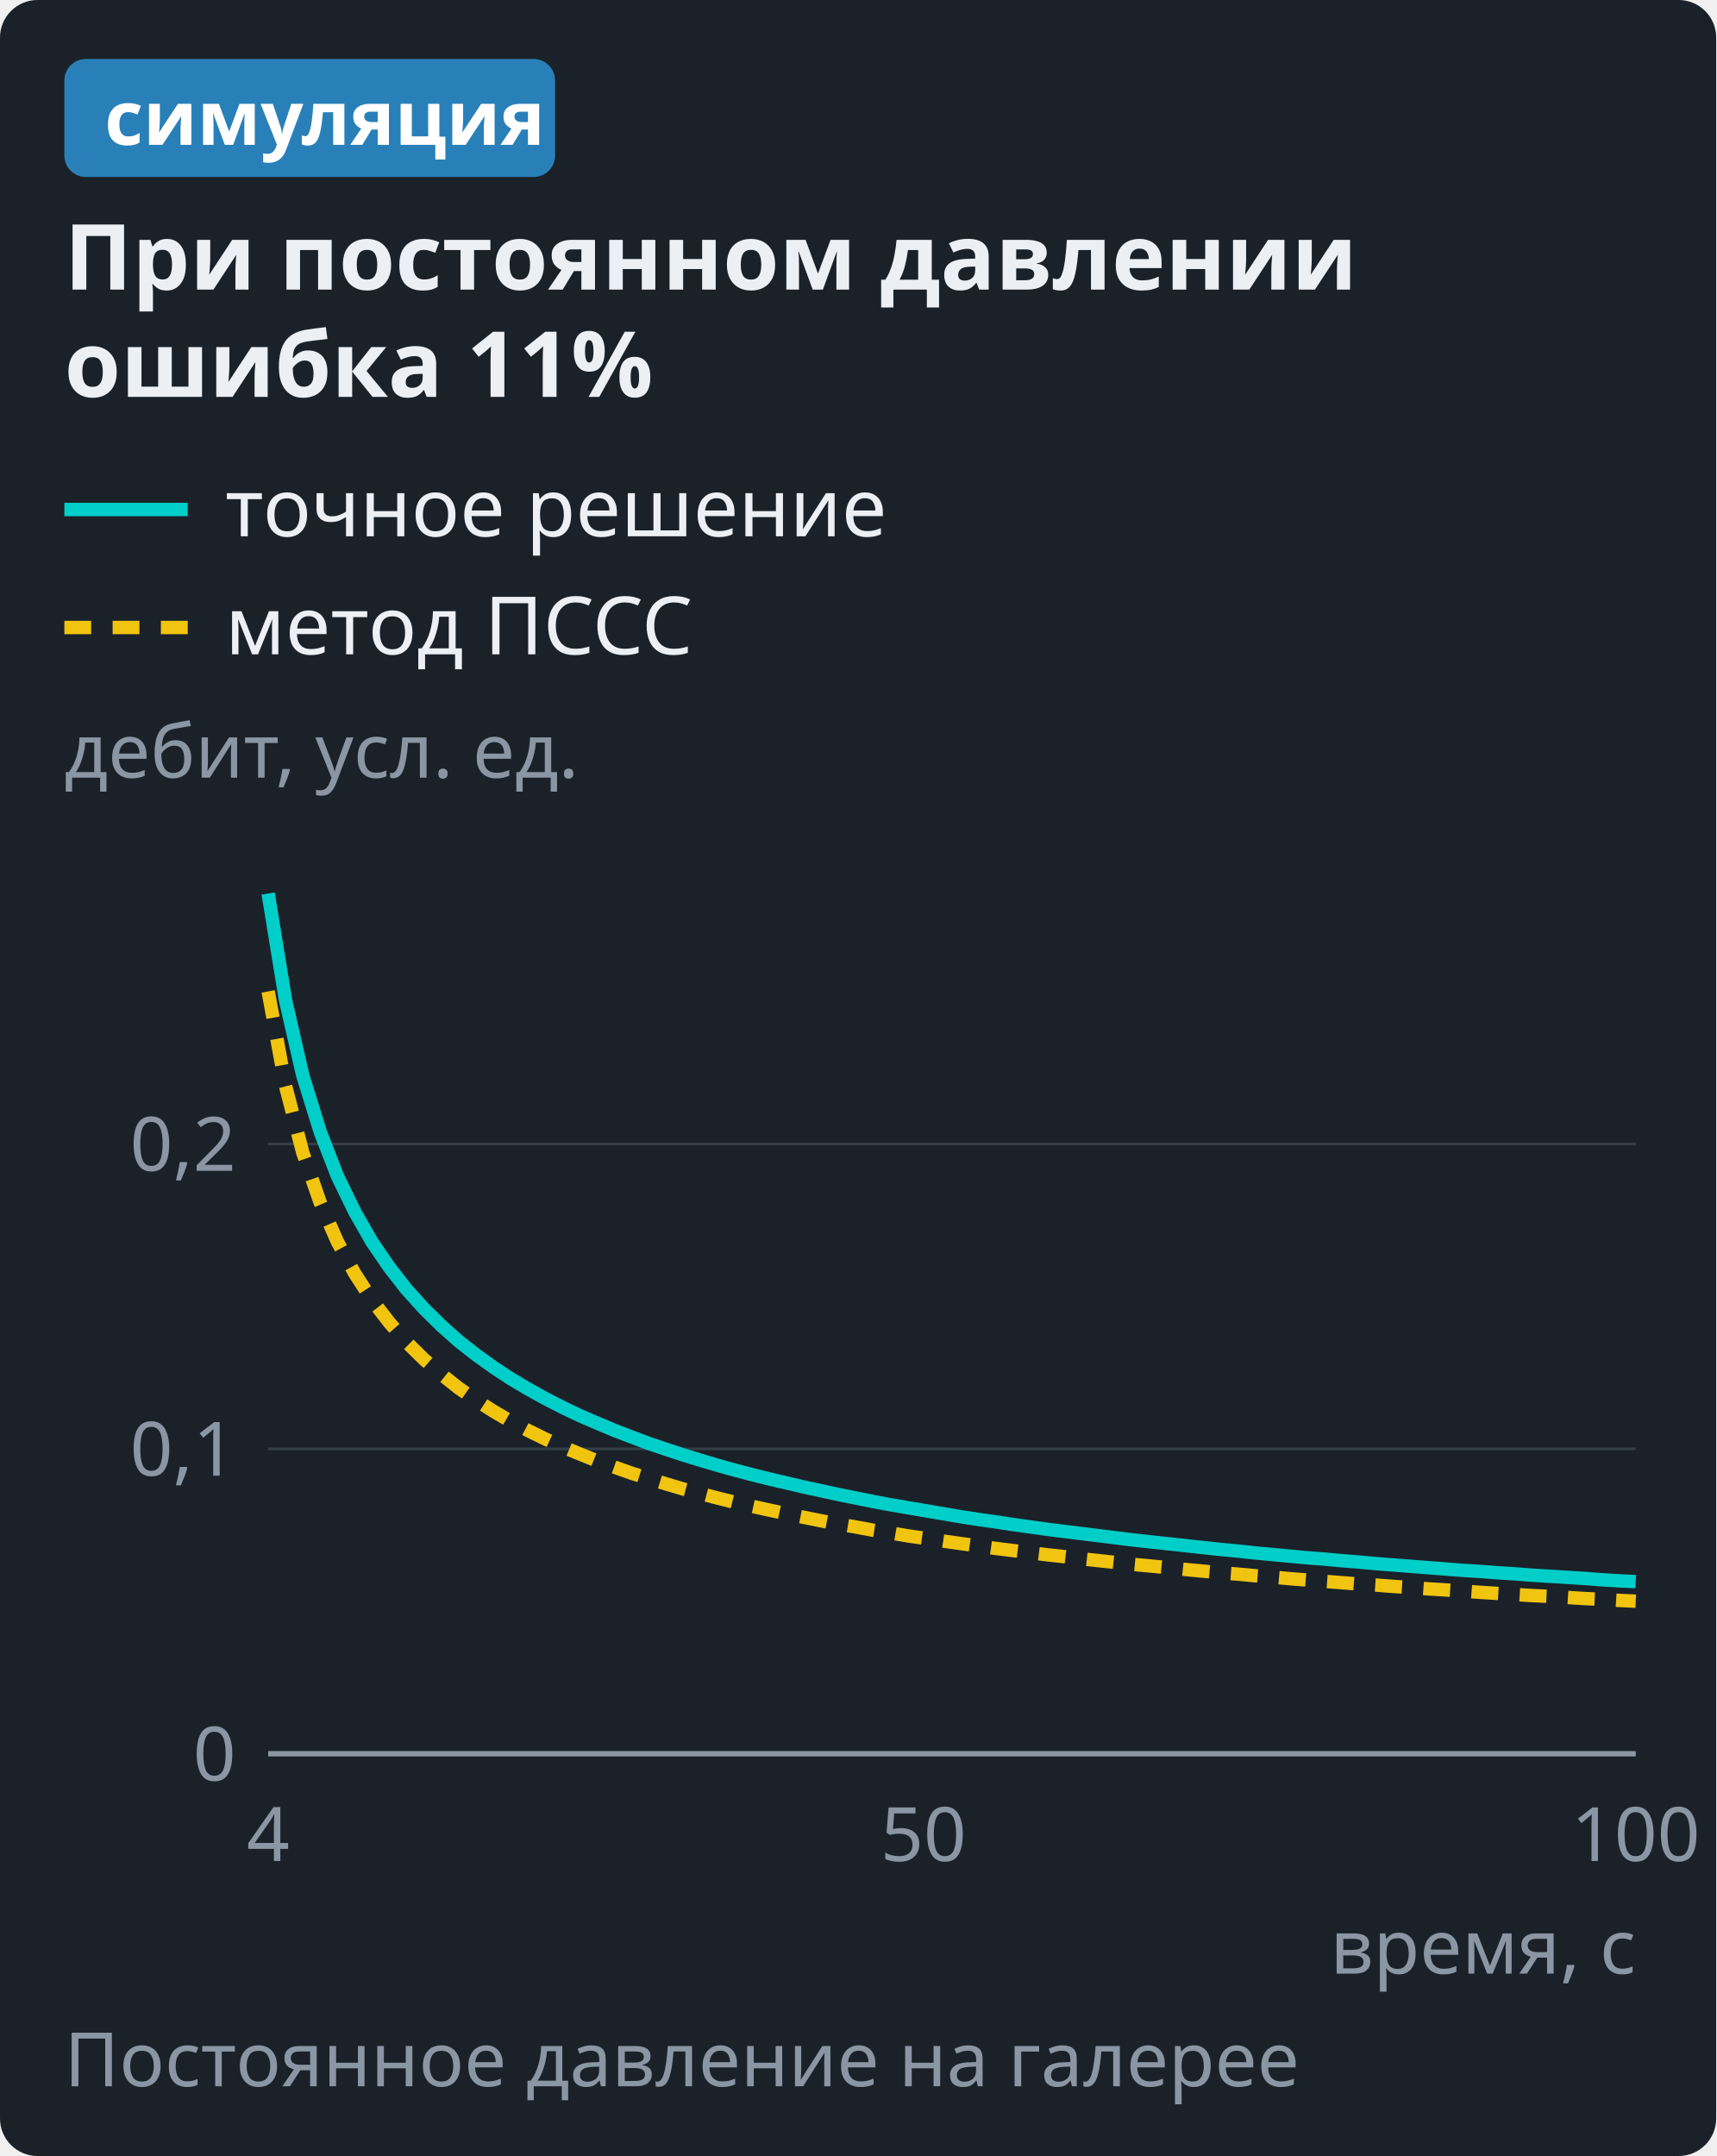
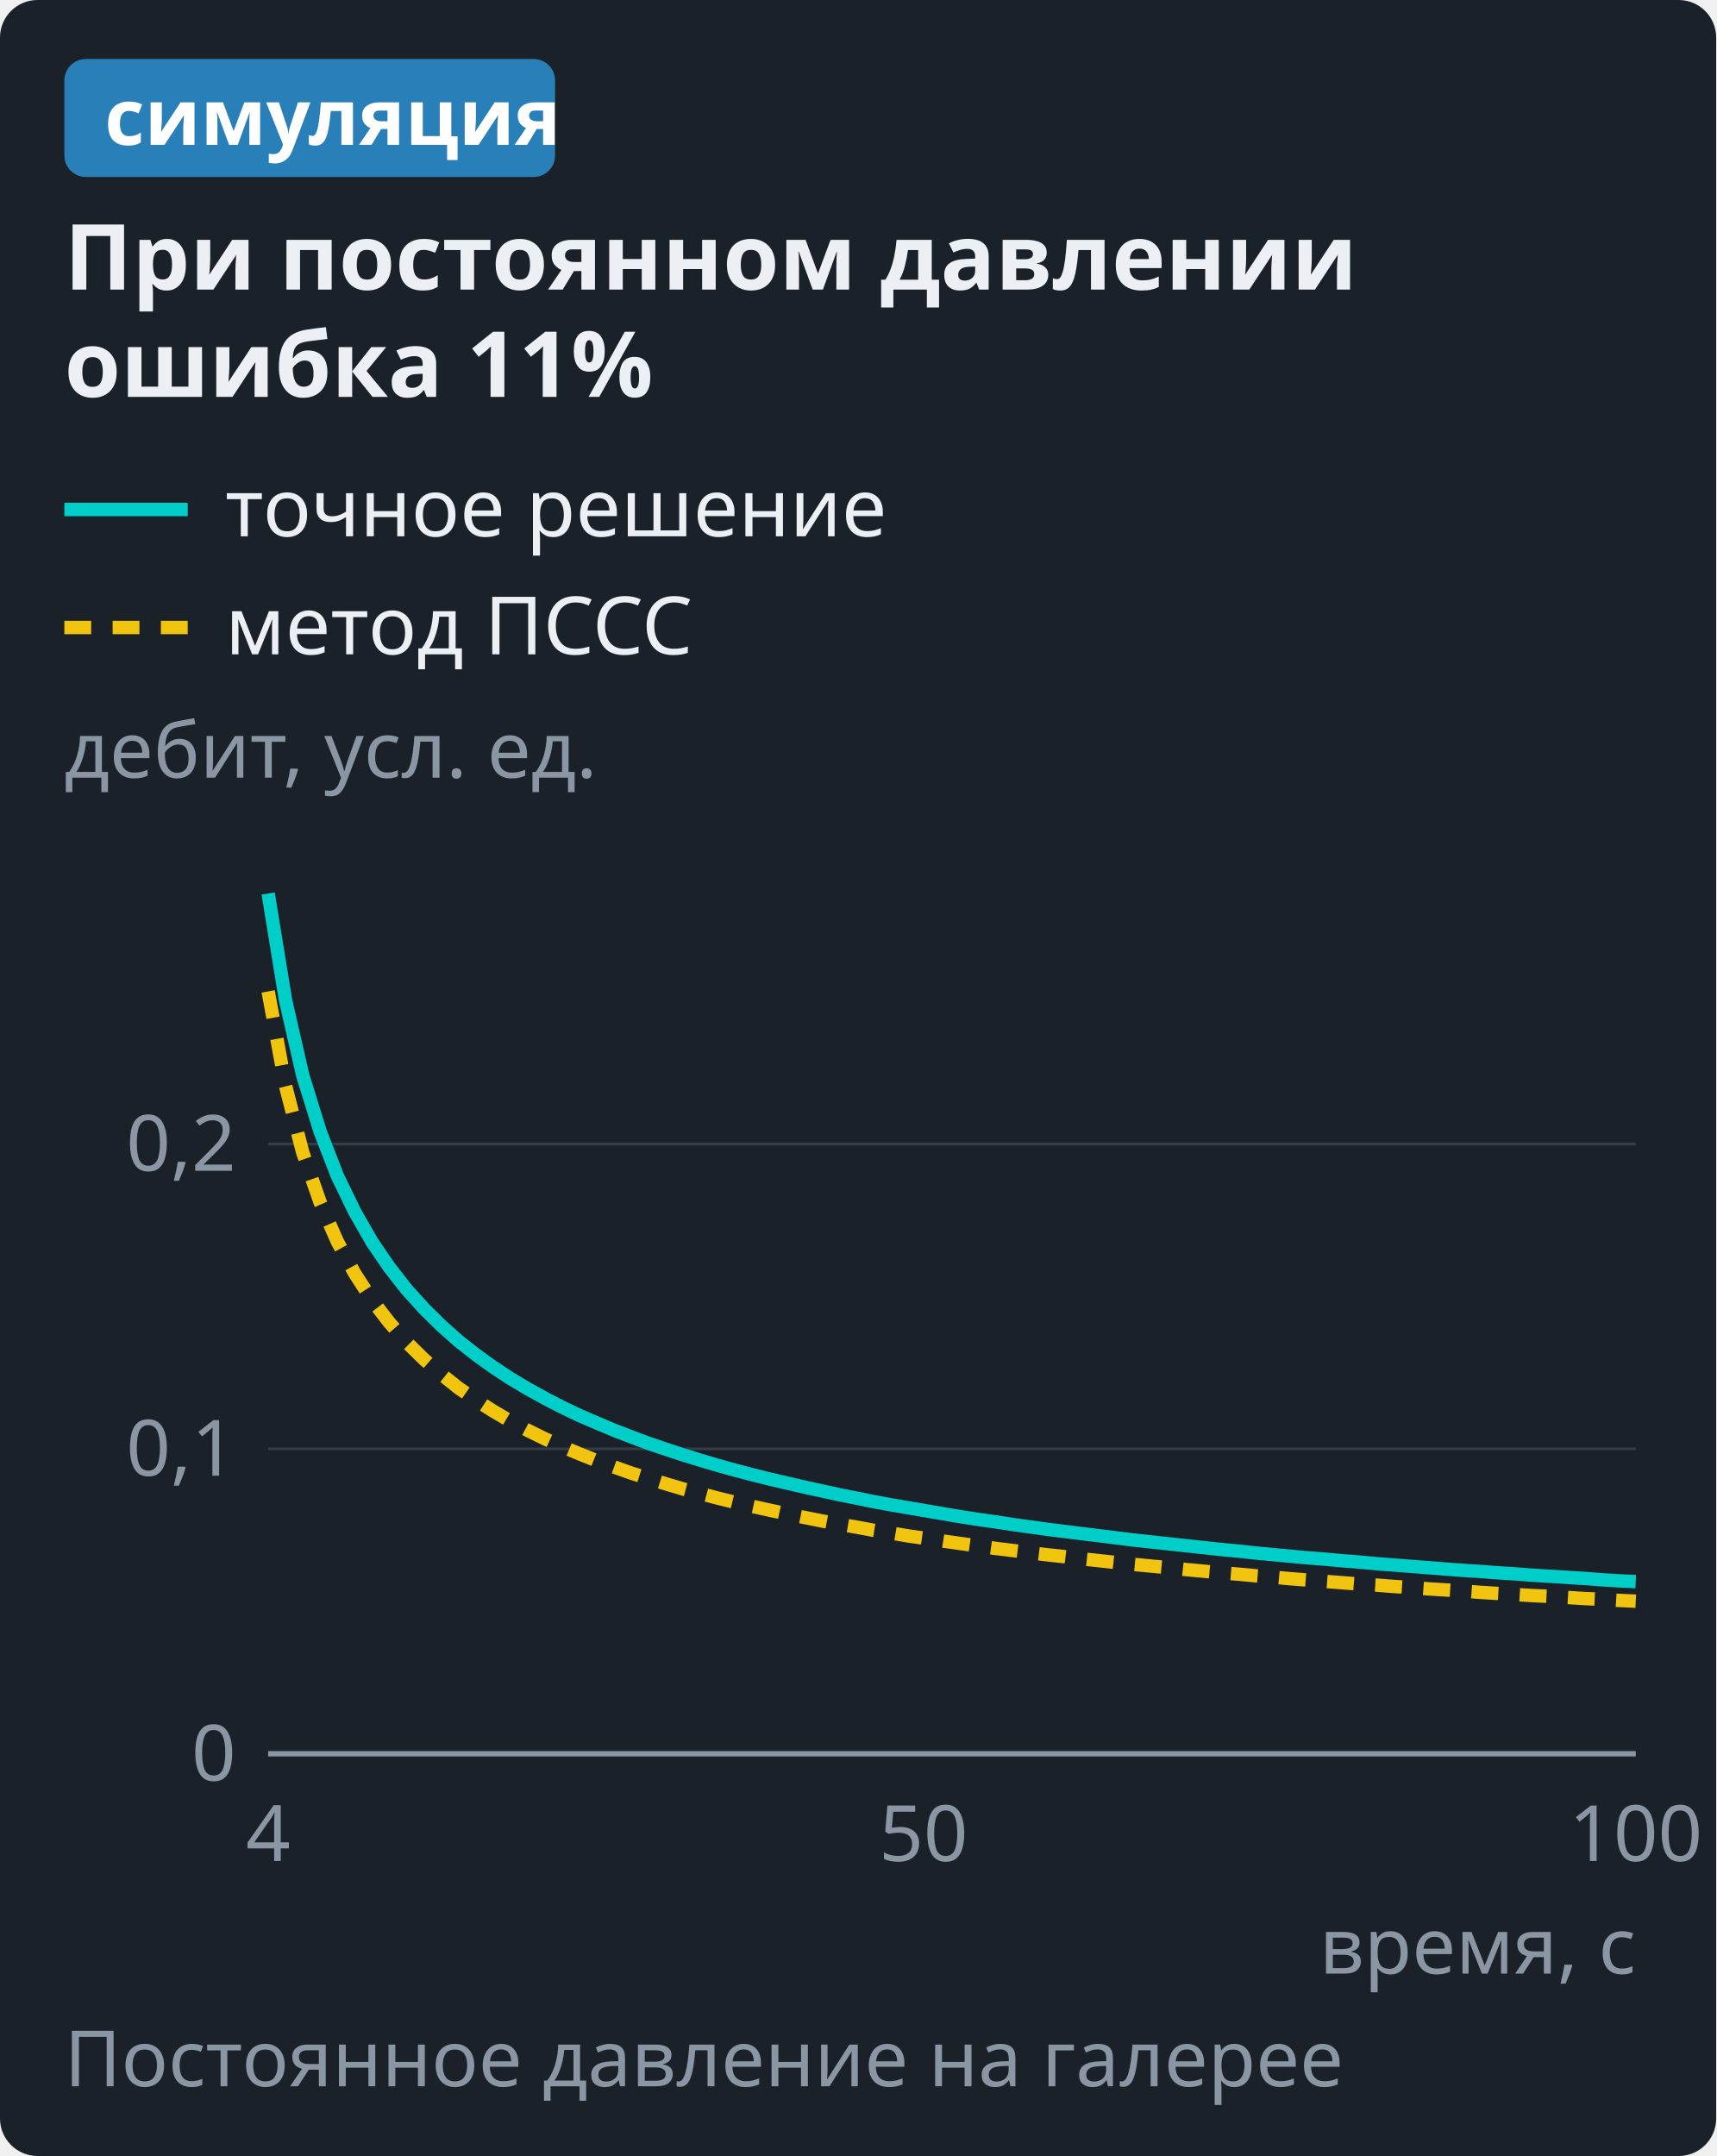
<svg xmlns="http://www.w3.org/2000/svg" viewBox="0 0 640 804" width="640" height="804" style="max-width:100%;height:auto">
  <rect width="640" height="804" rx="14" fill="#1A2129" />
  <rect x="24" y="22" width="183" height="44" rx="8" fill="#2980B9" />
-   <text x="39.0" y="54.0" font-family="Segoe UI,system-ui,sans-serif" font-size="28" font-weight="600" fill="#FFFFFF" text-anchor="start">симуляция</text>
+   <text x="39.0" y="54.0" font-family="Segoe UI,system-ui,sans-serif" font-size="29" font-weight="600" fill="#FFFFFF" text-anchor="start">симуляция</text>
  <text x="24.0" y="108.0" font-family="Segoe UI,system-ui,sans-serif" font-size="34" font-weight="700" fill="#ECEFF4" text-anchor="start">При постоянном давлении</text>
  <text x="24.0" y="148.0" font-family="Segoe UI,system-ui,sans-serif" font-size="34" font-weight="700" fill="#ECEFF4" text-anchor="start">ошибка 11%</text>
  <line x1="24" y1="190" x2="70" y2="190" stroke="#00CEC9" stroke-width="5" />
  <text x="84.0" y="200.0" font-family="Segoe UI,system-ui,sans-serif" font-size="30" font-weight="400" fill="#ECEFF4" text-anchor="start">точное решение</text>
  <line x1="24" y1="234" x2="70" y2="234" stroke="#F1C40F" stroke-width="5" stroke-dasharray="10 8" />
  <text x="84.0" y="244.0" font-family="Segoe UI,system-ui,sans-serif" font-size="30" font-weight="400" fill="#ECEFF4" text-anchor="start">метод ПССС</text>
-   <text x="24.0" y="290.0" font-family="Segoe UI,system-ui,sans-serif" font-size="28" font-weight="400" fill="#8A96A3" text-anchor="start">дебит, усл. ед.</text>
+   <text x="24.0" y="290.0" font-family="Segoe UI,system-ui,sans-serif" font-size="29" font-weight="400" fill="#8A96A3" text-anchor="start">дебит, усл. ед.</text>
  <line x1="100" y1="654.0" x2="610" y2="654.0" stroke="#8A96A3" stroke-opacity=".25" />
-   <text x="88.0" y="664.0" font-family="Segoe UI,system-ui,sans-serif" font-size="28" font-weight="400" fill="#8A96A3" text-anchor="end">0</text>
+   <text x="88.0" y="664.0" font-family="Segoe UI,system-ui,sans-serif" font-size="29" font-weight="400" fill="#8A96A3" text-anchor="end">0</text>
  <line x1="100" y1="540.3" x2="610" y2="540.3" stroke="#8A96A3" stroke-opacity=".25" />
-   <text x="88.0" y="550.3" font-family="Segoe UI,system-ui,sans-serif" font-size="28" font-weight="400" fill="#8A96A3" text-anchor="end">0,1</text>
+   <text x="88.0" y="550.3" font-family="Segoe UI,system-ui,sans-serif" font-size="29" font-weight="400" fill="#8A96A3" text-anchor="end">0,1</text>
  <line x1="100" y1="426.6" x2="610" y2="426.6" stroke="#8A96A3" stroke-opacity=".25" />
-   <text x="88.0" y="436.6" font-family="Segoe UI,system-ui,sans-serif" font-size="28" font-weight="400" fill="#8A96A3" text-anchor="end">0,2</text>
-   <text x="100.0" y="694.0" font-family="Segoe UI,system-ui,sans-serif" font-size="28" font-weight="400" fill="#8A96A3" text-anchor="middle">4</text>
-   <text x="344.4" y="694.0" font-family="Segoe UI,system-ui,sans-serif" font-size="28" font-weight="400" fill="#8A96A3" text-anchor="middle">50</text>
-   <text x="610.0" y="694.0" font-family="Segoe UI,system-ui,sans-serif" font-size="28" font-weight="400" fill="#8A96A3" text-anchor="middle">100</text>
+   <text x="88.0" y="436.6" font-family="Segoe UI,system-ui,sans-serif" font-size="29" font-weight="400" fill="#8A96A3" text-anchor="end">0,2</text>
+   <text x="100.0" y="694.0" font-family="Segoe UI,system-ui,sans-serif" font-size="29" font-weight="400" fill="#8A96A3" text-anchor="middle">4</text>
+   <text x="344.4" y="694.0" font-family="Segoe UI,system-ui,sans-serif" font-size="29" font-weight="400" fill="#8A96A3" text-anchor="middle">50</text>
+   <text x="610.0" y="694.0" font-family="Segoe UI,system-ui,sans-serif" font-size="29" font-weight="400" fill="#8A96A3" text-anchor="middle">100</text>
  <line x1="100" y1="654" x2="610" y2="654" stroke="#8A96A3" stroke-width="2" />
-   <text x="610.0" y="736.0" font-family="Segoe UI,system-ui,sans-serif" font-size="28" font-weight="400" fill="#8A96A3" text-anchor="end">время, с</text>
+   <text x="610.0" y="736.0" font-family="Segoe UI,system-ui,sans-serif" font-size="29" font-weight="400" fill="#8A96A3" text-anchor="end">время, с</text>
  <path d="M100.0,333.2 L106.5,373.1 L112.9,401.0 L119.4,422.0 L125.8,438.5 L132.3,451.9 L138.7,463.1 L145.2,472.6 L151.6,480.8 L158.1,488.0 L164.6,494.4 L171.0,500.1 L177.5,505.2 L183.9,509.8 L190.4,514.1 L196.8,517.9 L203.3,521.5 L209.7,524.8 L216.2,527.9 L222.7,530.7 L229.1,533.4 L235.6,535.9 L242.0,538.3 L248.5,540.5 L254.9,542.6 L261.4,544.6 L267.8,546.5 L274.3,548.3 L280.8,550.0 L287.2,551.6 L293.7,553.1 L300.1,554.6 L306.6,556.0 L313.0,557.4 L319.5,558.7 L325.9,560.0 L332.4,561.2 L338.9,562.3 L345.3,563.4 L351.8,564.5 L358.2,565.6 L364.7,566.6 L371.1,567.5 L377.6,568.5 L384.1,569.4 L390.5,570.3 L397.0,571.1 L403.4,571.9 L409.9,572.7 L416.3,573.5 L422.8,574.3 L429.2,575.0 L435.7,575.7 L442.2,576.4 L448.6,577.1 L455.1,577.8 L461.5,578.4 L468.0,579.1 L474.4,579.7 L480.9,580.3 L487.3,580.9 L493.8,581.4 L500.3,582.0 L506.7,582.5 L513.2,583.1 L519.6,583.6 L526.1,584.1 L532.5,584.6 L539.0,585.1 L545.4,585.6 L551.9,586.0 L558.4,586.5 L564.8,586.9 L571.3,587.4 L577.7,587.8 L584.2,588.2 L590.6,588.6 L597.1,589.1 L603.5,589.5 L610.0,589.8" fill="none" stroke="#00CEC9" stroke-width="5" stroke-linejoin="round" />
  <path d="M100.0,369.7 L106.5,405.0 L112.9,429.8 L119.4,448.4 L125.8,463.0 L132.3,474.9 L138.7,484.8 L145.2,493.2 L151.6,500.5 L158.1,506.9 L164.6,512.5 L171.0,517.6 L177.5,522.1 L183.9,526.2 L190.4,530.0 L196.8,533.4 L203.3,536.6 L209.7,539.5 L216.2,542.2 L222.7,544.8 L229.1,547.1 L235.6,549.4 L242.0,551.4 L248.5,553.4 L254.9,555.3 L261.4,557.0 L267.8,558.7 L274.3,560.3 L280.8,561.8 L287.2,563.2 L293.7,564.6 L300.1,565.9 L306.6,567.2 L313.0,568.4 L319.5,569.5 L325.9,570.7 L332.4,571.7 L338.9,572.8 L345.3,573.7 L351.8,574.7 L358.2,575.6 L364.7,576.5 L371.1,577.4 L377.6,578.2 L384.1,579.0 L390.5,579.8 L397.0,580.5 L403.4,581.3 L409.9,582.0 L416.3,582.7 L422.8,583.4 L429.2,584.0 L435.7,584.6 L442.2,585.3 L448.6,585.9 L455.1,586.5 L461.5,587.0 L468.0,587.6 L474.4,588.1 L480.9,588.7 L487.3,589.2 L493.8,589.7 L500.3,590.2 L506.7,590.7 L513.2,591.1 L519.6,591.6 L526.1,592.0 L532.5,592.5 L539.0,592.9 L545.4,593.3 L551.9,593.8 L558.4,594.2 L564.8,594.6 L571.3,595.0 L577.7,595.3 L584.2,595.7 L590.6,596.1 L597.1,596.4 L603.5,596.8 L610.0,597.1" fill="none" stroke="#F1C40F" stroke-width="5" stroke-linejoin="round" stroke-dasharray="10 8" />
-   <text x="24.0" y="778.0" font-family="Segoe UI,system-ui,sans-serif" font-size="28" font-weight="400" fill="#8A96A3" text-anchor="start">Постоянное давление на галерее</text>
+   <text x="24.0" y="778.0" font-family="Segoe UI,system-ui,sans-serif" font-size="29" font-weight="400" fill="#8A96A3" text-anchor="start">Постоянное давление на галерее</text>
</svg>
